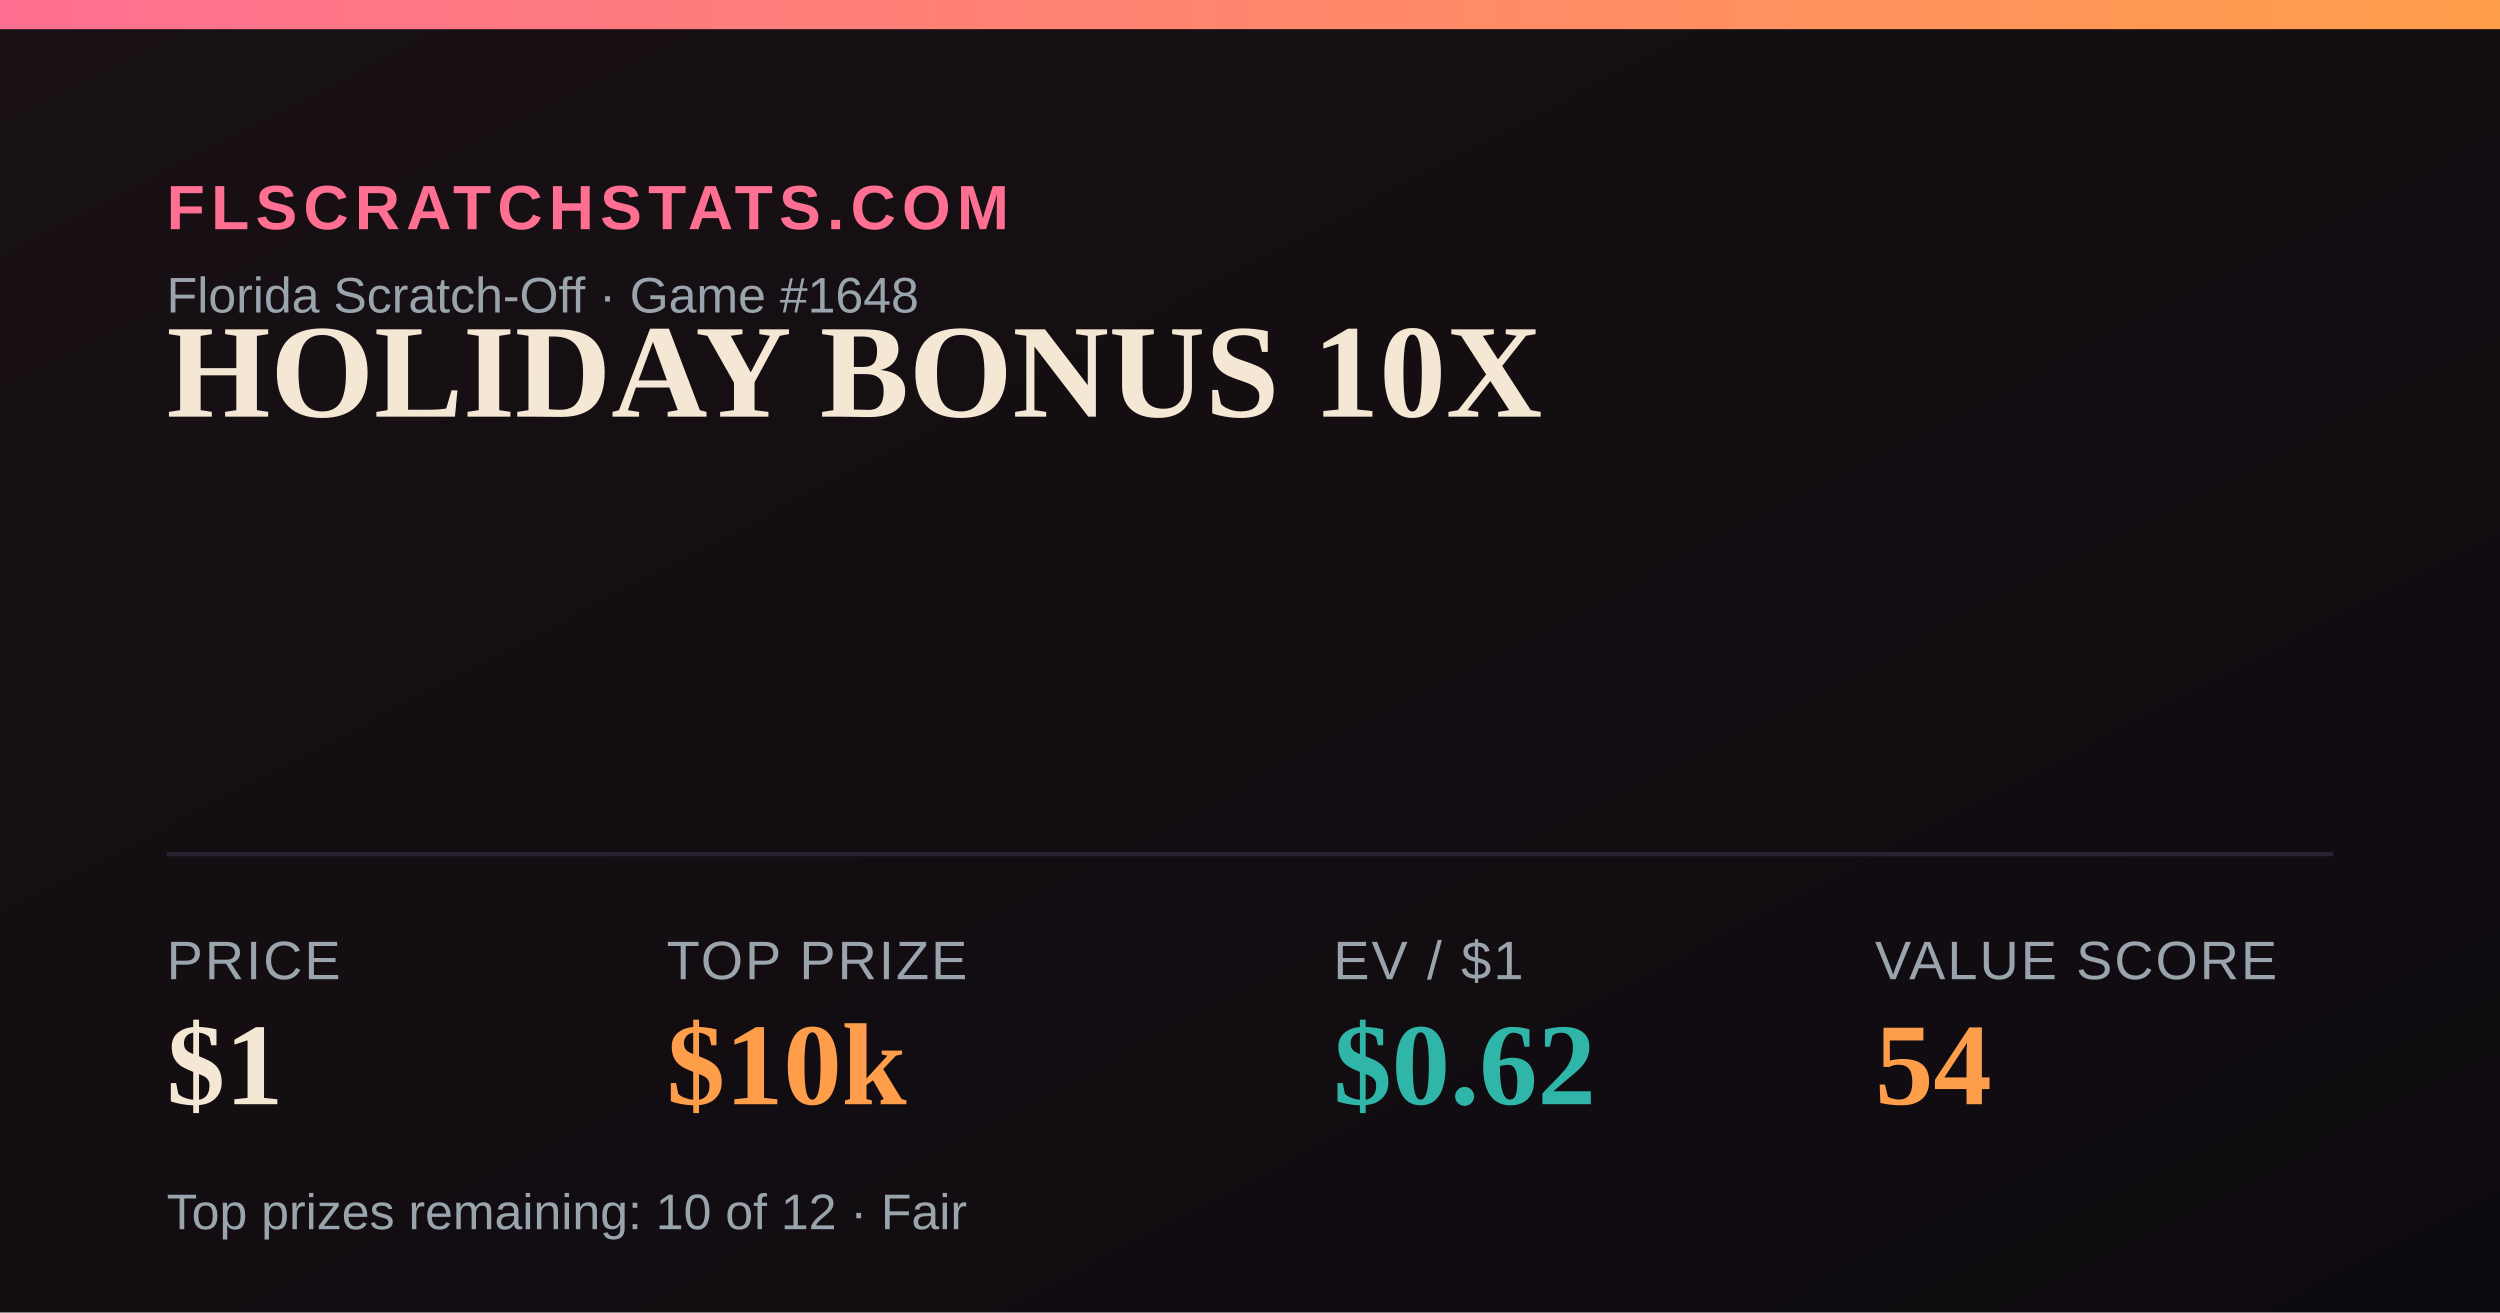
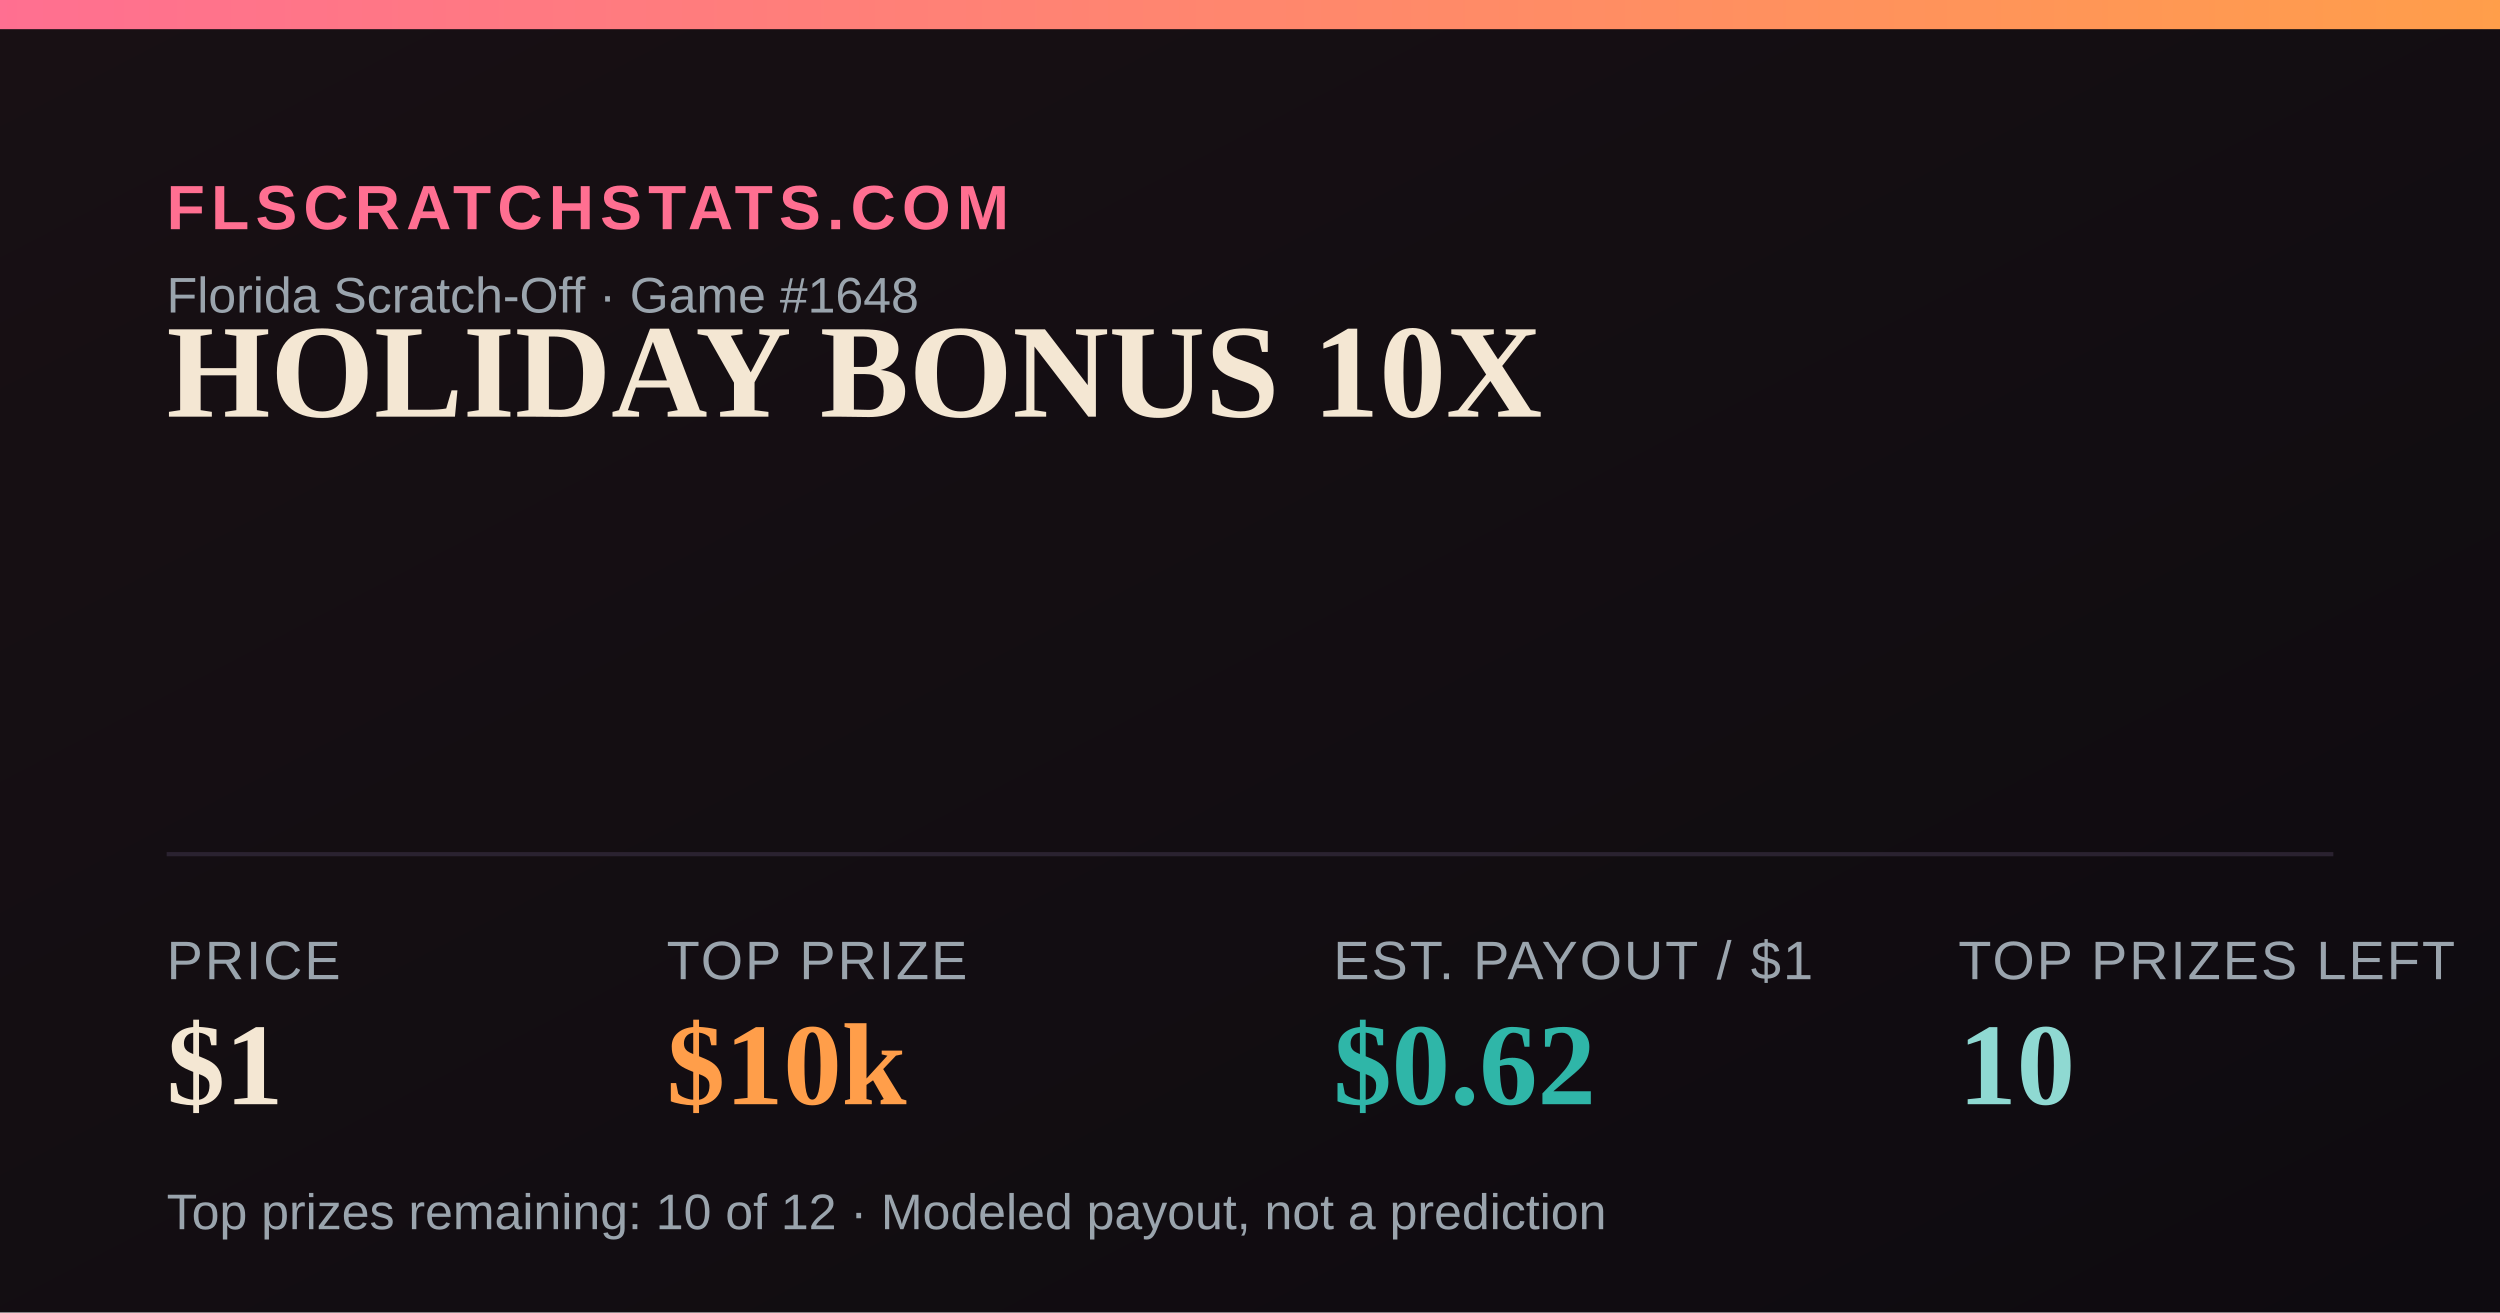
<svg xmlns="http://www.w3.org/2000/svg" width="1200" height="630" viewBox="0 0 1200 630">
  <defs>
    <linearGradient id="bg" x1="0" y1="0" x2="1" y2="1">
      <stop offset="0" stop-color="#181014" />
      <stop offset="1" stop-color="#0e0b10" />
    </linearGradient>
    <linearGradient id="accent" x1="0" y1="0" x2="1" y2="0">
      <stop offset="0" stop-color="#FF6F91" />
      <stop offset="1" stop-color="#FF9E4A" />
    </linearGradient>
  </defs>
  <rect width="1200" height="630" fill="url(#bg)" />
  <rect x="0" y="0" width="1200" height="14" fill="url(#accent)" />
  <text x="80" y="110" font-family="Arial,Helvetica,sans-serif" font-size="30" fill="#FF6F91" letter-spacing="3" font-weight="700">FLSCRATCHSTATS.COM</text>
  <text x="80" y="150" font-family="Arial,Helvetica,sans-serif" font-size="24" fill="#9aa4ad">Florida Scratch-Off · Game #1648</text>
  <text x="80" y="200" font-family="Georgia,'Times New Roman',serif" font-size="64" font-weight="700" fill="#F4E7D3">HOLIDAY BONUS 10X</text>
  <line x1="80" y1="410" x2="1120" y2="410" stroke="#2a2230" stroke-width="2" />
  <text x="80" y="470" font-family="Arial,Helvetica,sans-serif" font-size="26" fill="#9aa4ad" letter-spacing="1">PRICE</text>
  <text x="80" y="530" font-family="Georgia,'Times New Roman',serif" font-size="56" font-weight="700" fill="#F4E7D3">$1</text>
  <text x="320" y="470" font-family="Arial,Helvetica,sans-serif" font-size="26" fill="#9aa4ad" letter-spacing="1">TOP PRIZE</text>
  <text x="320" y="530" font-family="Georgia,'Times New Roman',serif" font-size="56" font-weight="700" fill="#FF9E4A">$10k</text>
-   <text x="640" y="470" font-family="Arial,Helvetica,sans-serif" font-size="26" fill="#9aa4ad" letter-spacing="1">EV / $1</text>
+   <text x="640" y="470" font-family="Arial,Helvetica,sans-serif" font-size="26" fill="#9aa4ad" letter-spacing="1">EST. PAYOUT / $1</text>
  <text x="640" y="530" font-family="Georgia,'Times New Roman',serif" font-size="56" font-weight="700" fill="#2FB6A8">$0.62</text>
-   <text x="900" y="470" font-family="Arial,Helvetica,sans-serif" font-size="26" fill="#9aa4ad" letter-spacing="1">VALUE SCORE</text>
-   <text x="900" y="530" font-family="Georgia,'Times New Roman',serif" font-size="56" font-weight="700" fill="#FF9E4A">54</text>
-   <text x="80" y="590" font-family="Arial,Helvetica,sans-serif" font-size="24" fill="#9aa4ad">Top prizes remaining: 10 of 12 · Fair</text>
+   <text x="940" y="470" font-family="Arial,Helvetica,sans-serif" font-size="26" fill="#9aa4ad" letter-spacing="1">TOP PRIZES LEFT</text>
+   <text x="940" y="530" font-family="Georgia,'Times New Roman',serif" font-size="56" font-weight="700" fill="#8FD9D2">10</text>
+   <text x="80" y="590" font-family="Arial,Helvetica,sans-serif" font-size="24" fill="#9aa4ad">Top prizes remaining: 10 of 12 · Modeled payout, not a prediction</text>
</svg>
